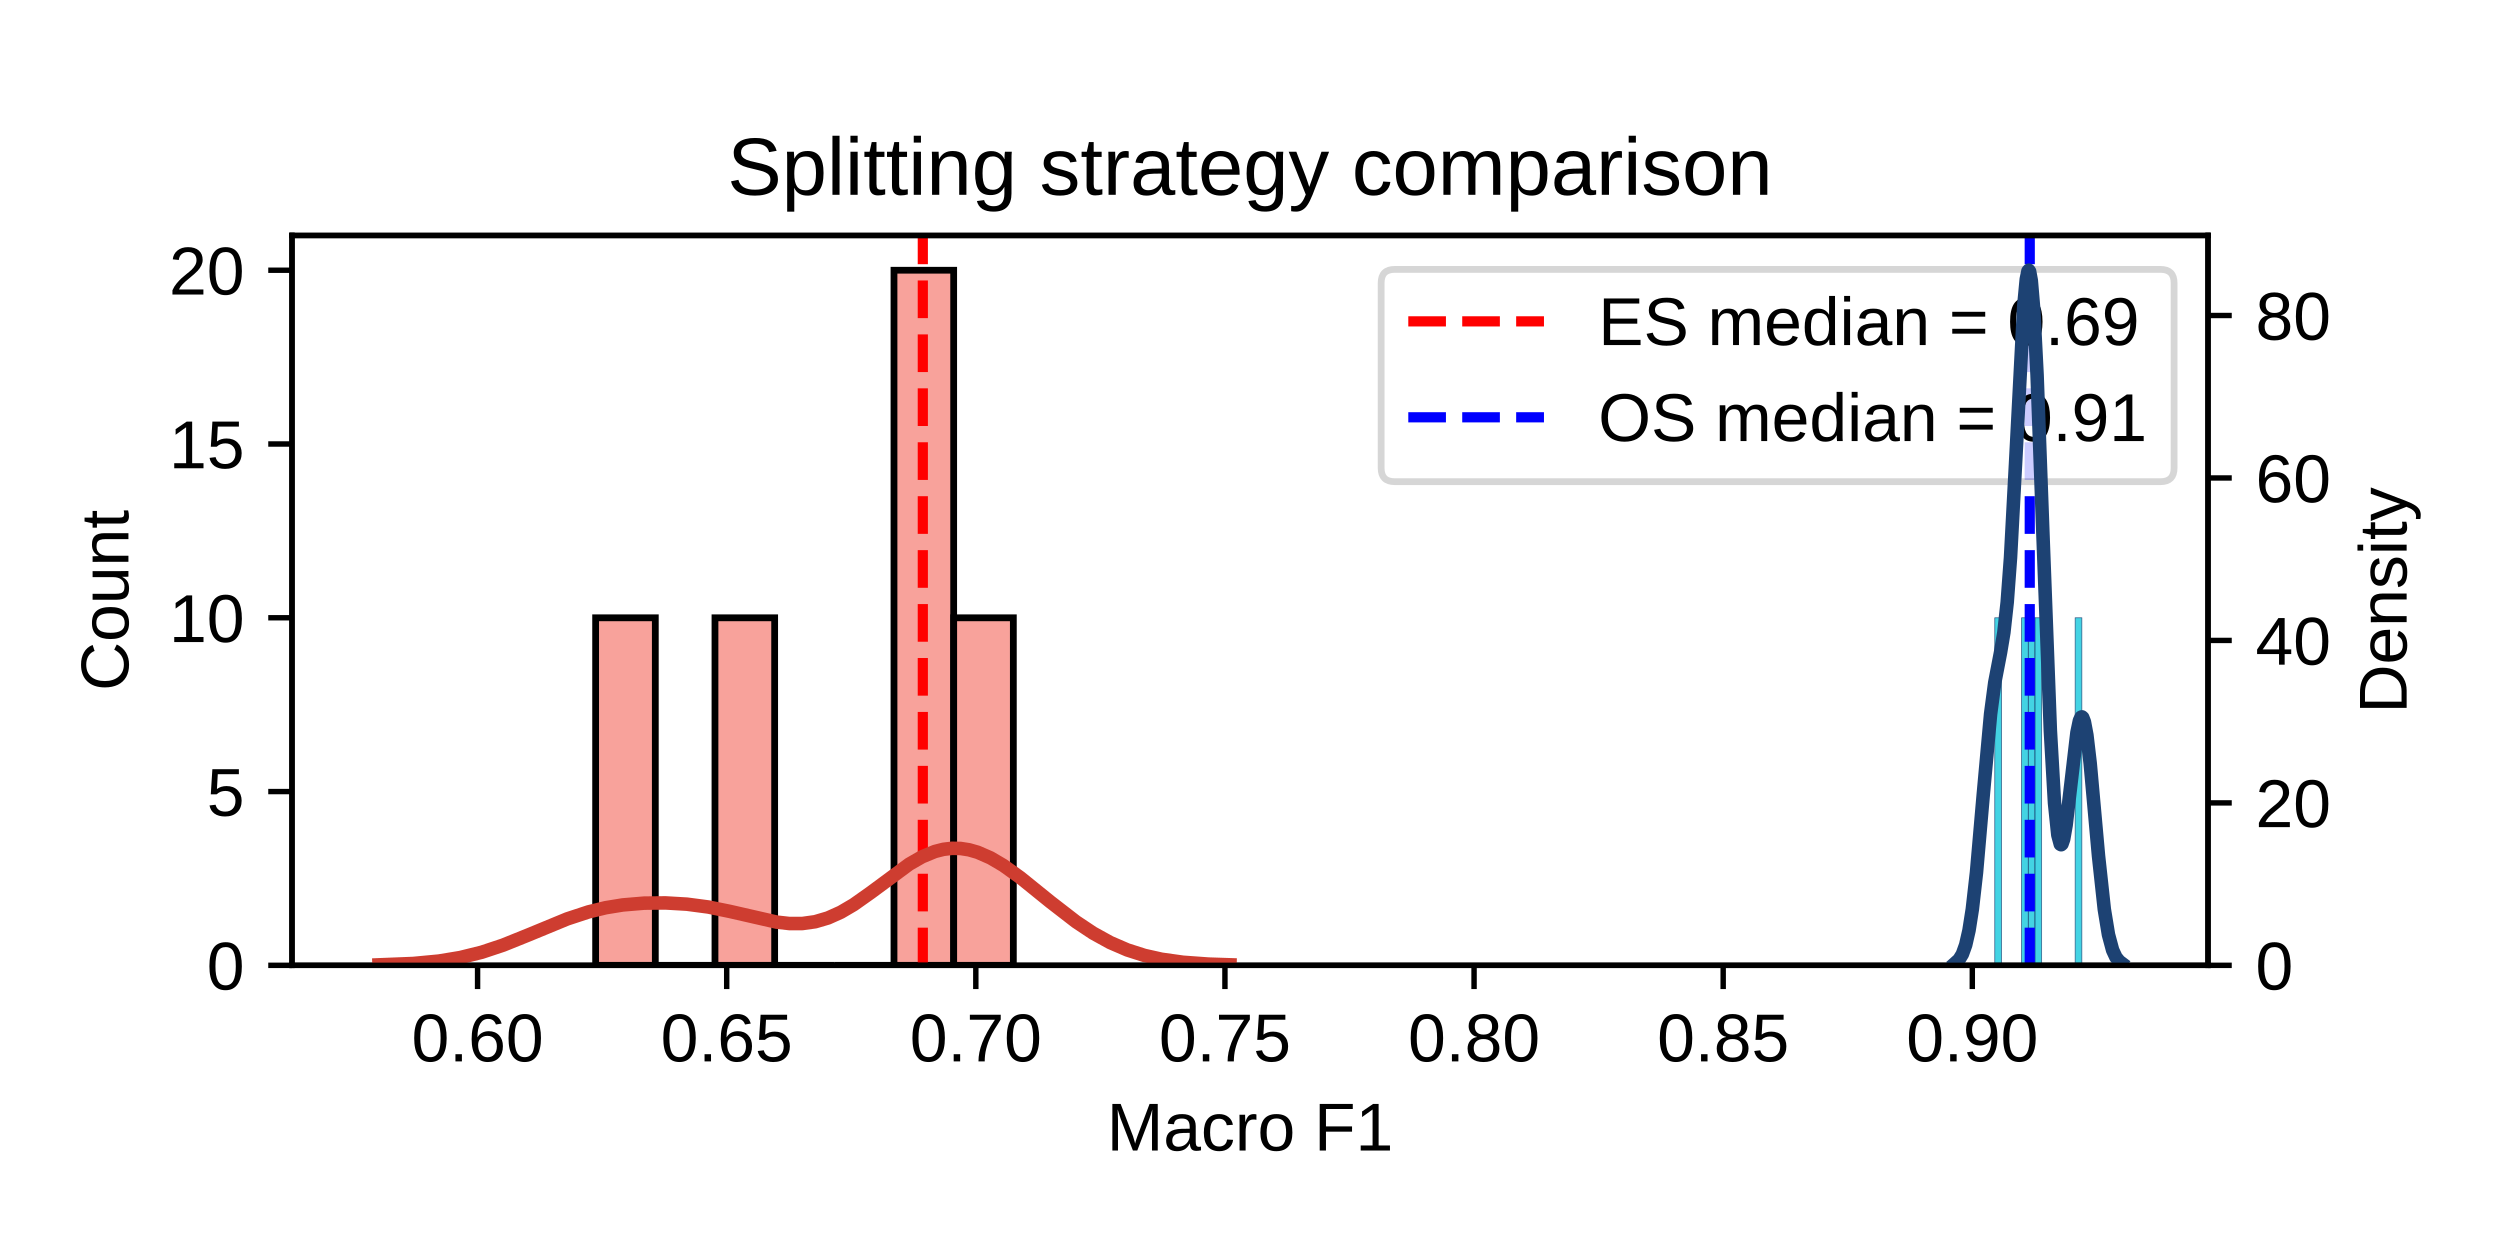
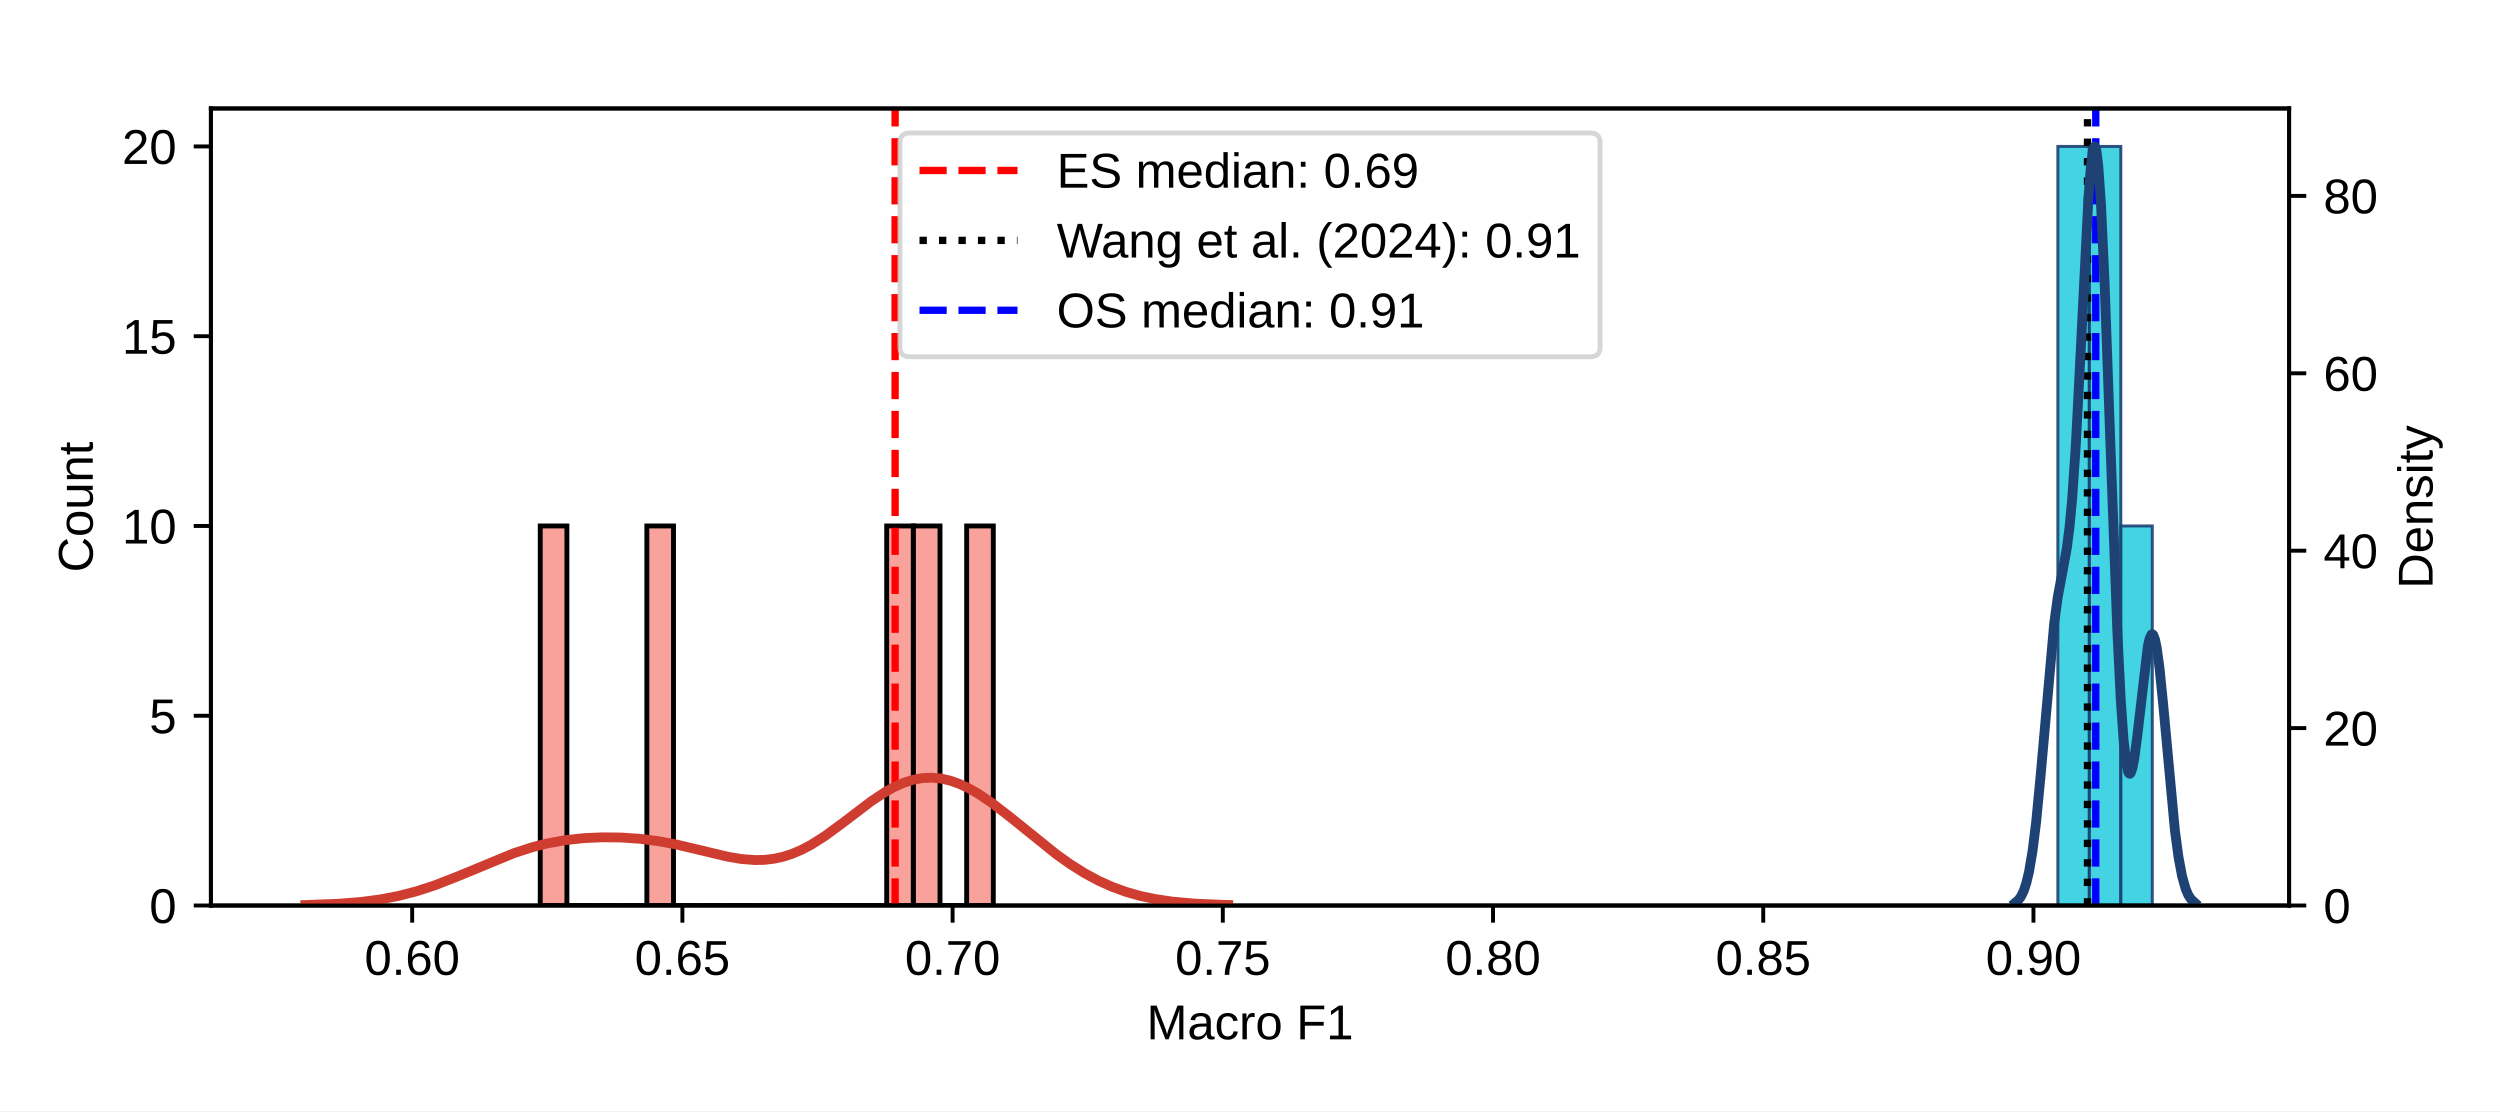
- <svg xmlns="http://www.w3.org/2000/svg" xmlns:xlink="http://www.w3.org/1999/xlink" width="368.504pt" height="184.252pt" viewBox="0 0 368.504 184.252" version="1.1">
+ <svg xmlns="http://www.w3.org/2000/svg" xmlns:xlink="http://www.w3.org/1999/xlink" width="510.236pt" height="226.772pt" viewBox="0 0 510.236 226.772" version="1.1">
  <defs>
    <style type="text/css">*{stroke-linejoin: round; stroke-linecap: butt}</style>
  </defs>
  <g id="figure_1">
    <g id="patch_1">
-       <path d="M 0 184.252  L 368.504 184.252  L 368.504 0  L 0 0  z " style="fill: #ffffff" />
+       <path d="M 0 226.772  L 510.236 226.772  L 510.236 0  L 0 0  z " style="fill: #ffffff" />
    </g>
    <g id="axes_1">
      <g id="patch_2">
-         <path d="M 43.04 142.292  L 325.464 142.292  L 325.464 34.709  L 43.04 34.709  z " style="fill: #ffffff" />
+         <path d="M 43.04 184.812  L 467.196 184.812  L 467.196 22.139  L 43.04 22.139  z " style="fill: #ffffff" />
      </g>
      <g id="patch_3">
-         <path d="M 87.798 142.292  L 96.594 142.292  L 96.594 91.062  L 87.798 91.062  z " clip-path="url(#pd73b9c929e)" style="fill: #f24738; fill-opacity: 0.5; stroke: #000000; stroke-linejoin: miter" />
+         <path d="M 110.26 184.812  L 115.699 184.812  L 115.699 107.348  L 110.26 107.348  z " clip-path="url(#pf37b02a8c5)" style="fill: #f24738; fill-opacity: 0.5; stroke: #000000; stroke-linejoin: miter" />
      </g>
      <g id="patch_4">
-         <path d="M 96.594 142.292  L 105.389 142.292  L 105.389 142.292  L 96.594 142.292  z " clip-path="url(#pd73b9c929e)" style="fill: #f24738; fill-opacity: 0.5; stroke: #000000; stroke-linejoin: miter" />
+         <path d="M 115.699 184.812  L 121.138 184.812  L 121.138 184.812  L 115.699 184.812  z " clip-path="url(#pf37b02a8c5)" style="fill: #f24738; fill-opacity: 0.5; stroke: #000000; stroke-linejoin: miter" />
      </g>
      <g id="patch_5">
-         <path d="M 105.389 142.292  L 114.185 142.292  L 114.185 91.062  L 105.389 91.062  z " clip-path="url(#pd73b9c929e)" style="fill: #f24738; fill-opacity: 0.5; stroke: #000000; stroke-linejoin: miter" />
+         <path d="M 121.138 184.812  L 126.578 184.812  L 126.578 184.812  L 121.138 184.812  z " clip-path="url(#pf37b02a8c5)" style="fill: #f24738; fill-opacity: 0.5; stroke: #000000; stroke-linejoin: miter" />
      </g>
      <g id="patch_6">
-         <path d="M 114.185 142.292  L 122.981 142.292  L 122.981 142.292  L 114.185 142.292  z " clip-path="url(#pd73b9c929e)" style="fill: #f24738; fill-opacity: 0.5; stroke: #000000; stroke-linejoin: miter" />
+         <path d="M 126.578 184.812  L 132.017 184.812  L 132.017 184.812  L 126.578 184.812  z " clip-path="url(#pf37b02a8c5)" style="fill: #f24738; fill-opacity: 0.5; stroke: #000000; stroke-linejoin: miter" />
      </g>
      <g id="patch_7">
-         <path d="M 122.981 142.292  L 131.776 142.292  L 131.776 142.292  L 122.981 142.292  z " clip-path="url(#pd73b9c929e)" style="fill: #f24738; fill-opacity: 0.5; stroke: #000000; stroke-linejoin: miter" />
+         <path d="M 132.017 184.812  L 137.456 184.812  L 137.456 107.348  L 132.017 107.348  z " clip-path="url(#pf37b02a8c5)" style="fill: #f24738; fill-opacity: 0.5; stroke: #000000; stroke-linejoin: miter" />
      </g>
      <g id="patch_8">
-         <path d="M 131.776 142.292  L 140.572 142.292  L 140.572 39.832  L 131.776 39.832  z " clip-path="url(#pd73b9c929e)" style="fill: #f24738; fill-opacity: 0.5; stroke: #000000; stroke-linejoin: miter" />
+         <path d="M 137.456 184.812  L 142.895 184.812  L 142.895 184.812  L 137.456 184.812  z " clip-path="url(#pf37b02a8c5)" style="fill: #f24738; fill-opacity: 0.5; stroke: #000000; stroke-linejoin: miter" />
      </g>
      <g id="patch_9">
-         <path d="M 140.572 142.292  L 149.368 142.292  L 149.368 91.062  L 140.572 91.062  z " clip-path="url(#pd73b9c929e)" style="fill: #f24738; fill-opacity: 0.5; stroke: #000000; stroke-linejoin: miter" />
+         <path d="M 142.895 184.812  L 148.335 184.812  L 148.335 184.812  L 142.895 184.812  z " clip-path="url(#pf37b02a8c5)" style="fill: #f24738; fill-opacity: 0.5; stroke: #000000; stroke-linejoin: miter" />
      </g>
      <g id="patch_10">
-         <path d="M 294.036 142.292  L 295.023 142.292  L 295.023 91.062  L 294.036 91.062  z " clip-path="url(#pd73b9c929e)" style="fill: #04c4d9; fill-opacity: 0.75; stroke: #1d4273; stroke-opacity: 0.9; stroke-width: 0.102; stroke-linejoin: miter" />
+         <path d="M 148.335 184.812  L 153.774 184.812  L 153.774 184.812  L 148.335 184.812  z " clip-path="url(#pf37b02a8c5)" style="fill: #f24738; fill-opacity: 0.5; stroke: #000000; stroke-linejoin: miter" />
      </g>
      <g id="patch_11">
-         <path d="M 295.023 142.292  L 296.01 142.292  L 296.01 142.292  L 295.023 142.292  z " clip-path="url(#pd73b9c929e)" style="fill: #04c4d9; fill-opacity: 0.75; stroke: #1d4273; stroke-opacity: 0.9; stroke-width: 0.102; stroke-linejoin: miter" />
+         <path d="M 153.774 184.812  L 159.213 184.812  L 159.213 184.812  L 153.774 184.812  z " clip-path="url(#pf37b02a8c5)" style="fill: #f24738; fill-opacity: 0.5; stroke: #000000; stroke-linejoin: miter" />
      </g>
      <g id="patch_12">
-         <path d="M 296.01 142.292  L 296.997 142.292  L 296.997 142.292  L 296.01 142.292  z " clip-path="url(#pd73b9c929e)" style="fill: #04c4d9; fill-opacity: 0.75; stroke: #1d4273; stroke-opacity: 0.9; stroke-width: 0.102; stroke-linejoin: miter" />
+         <path d="M 159.213 184.812  L 164.652 184.812  L 164.652 184.812  L 159.213 184.812  z " clip-path="url(#pf37b02a8c5)" style="fill: #f24738; fill-opacity: 0.5; stroke: #000000; stroke-linejoin: miter" />
      </g>
      <g id="patch_13">
-         <path d="M 296.997 142.292  L 297.984 142.292  L 297.984 142.292  L 296.997 142.292  z " clip-path="url(#pd73b9c929e)" style="fill: #04c4d9; fill-opacity: 0.75; stroke: #1d4273; stroke-opacity: 0.9; stroke-width: 0.102; stroke-linejoin: miter" />
+         <path d="M 164.652 184.812  L 170.092 184.812  L 170.092 184.812  L 164.652 184.812  z " clip-path="url(#pf37b02a8c5)" style="fill: #f24738; fill-opacity: 0.5; stroke: #000000; stroke-linejoin: miter" />
      </g>
      <g id="patch_14">
-         <path d="M 297.984 142.292  L 298.971 142.292  L 298.971 91.062  L 297.984 91.062  z " clip-path="url(#pd73b9c929e)" style="fill: #04c4d9; fill-opacity: 0.75; stroke: #1d4273; stroke-opacity: 0.9; stroke-width: 0.102; stroke-linejoin: miter" />
+         <path d="M 170.092 184.812  L 175.531 184.812  L 175.531 184.812  L 170.092 184.812  z " clip-path="url(#pf37b02a8c5)" style="fill: #f24738; fill-opacity: 0.5; stroke: #000000; stroke-linejoin: miter" />
      </g>
      <g id="patch_15">
-         <path d="M 298.971 142.292  L 299.959 142.292  L 299.959 91.062  L 298.971 91.062  z " clip-path="url(#pd73b9c929e)" style="fill: #04c4d9; fill-opacity: 0.75; stroke: #1d4273; stroke-opacity: 0.9; stroke-width: 0.102; stroke-linejoin: miter" />
+         <path d="M 175.531 184.812  L 180.97 184.812  L 180.97 184.812  L 175.531 184.812  z " clip-path="url(#pf37b02a8c5)" style="fill: #f24738; fill-opacity: 0.5; stroke: #000000; stroke-linejoin: miter" />
      </g>
      <g id="patch_16">
-         <path d="M 299.959 142.292  L 300.946 142.292  L 300.946 91.062  L 299.959 91.062  z " clip-path="url(#pd73b9c929e)" style="fill: #04c4d9; fill-opacity: 0.75; stroke: #1d4273; stroke-opacity: 0.9; stroke-width: 0.102; stroke-linejoin: miter" />
+         <path d="M 180.97 184.812  L 186.41 184.812  L 186.41 107.348  L 180.97 107.348  z " clip-path="url(#pf37b02a8c5)" style="fill: #f24738; fill-opacity: 0.5; stroke: #000000; stroke-linejoin: miter" />
      </g>
      <g id="patch_17">
-         <path d="M 300.946 142.292  L 301.933 142.292  L 301.933 142.292  L 300.946 142.292  z " clip-path="url(#pd73b9c929e)" style="fill: #04c4d9; fill-opacity: 0.75; stroke: #1d4273; stroke-opacity: 0.9; stroke-width: 0.102; stroke-linejoin: miter" />
+         <path d="M 186.41 184.812  L 191.849 184.812  L 191.849 107.348  L 186.41 107.348  z " clip-path="url(#pf37b02a8c5)" style="fill: #f24738; fill-opacity: 0.5; stroke: #000000; stroke-linejoin: miter" />
      </g>
      <g id="patch_18">
-         <path d="M 301.933 142.292  L 302.92 142.292  L 302.92 142.292  L 301.933 142.292  z " clip-path="url(#pd73b9c929e)" style="fill: #04c4d9; fill-opacity: 0.75; stroke: #1d4273; stroke-opacity: 0.9; stroke-width: 0.102; stroke-linejoin: miter" />
+         <path d="M 191.849 184.812  L 197.288 184.812  L 197.288 184.812  L 191.849 184.812  z " clip-path="url(#pf37b02a8c5)" style="fill: #f24738; fill-opacity: 0.5; stroke: #000000; stroke-linejoin: miter" />
      </g>
      <g id="patch_19">
-         <path d="M 302.92 142.292  L 303.907 142.292  L 303.907 142.292  L 302.92 142.292  z " clip-path="url(#pd73b9c929e)" style="fill: #04c4d9; fill-opacity: 0.75; stroke: #1d4273; stroke-opacity: 0.9; stroke-width: 0.102; stroke-linejoin: miter" />
+         <path d="M 197.288 184.812  L 202.727 184.812  L 202.727 107.348  L 197.288 107.348  z " clip-path="url(#pf37b02a8c5)" style="fill: #f24738; fill-opacity: 0.5; stroke: #000000; stroke-linejoin: miter" />
      </g>
      <g id="patch_20">
-         <path d="M 303.907 142.292  L 304.894 142.292  L 304.894 142.292  L 303.907 142.292  z " clip-path="url(#pd73b9c929e)" style="fill: #04c4d9; fill-opacity: 0.75; stroke: #1d4273; stroke-opacity: 0.9; stroke-width: 0.102; stroke-linejoin: miter" />
+         <path d="M 419.997 184.812  L 426.42 184.812  L 426.42 29.885  L 419.997 29.885  z " clip-path="url(#pf37b02a8c5)" style="fill: #04c4d9; fill-opacity: 0.75; stroke: #1d4273; stroke-opacity: 0.9; stroke-width: 0.613; stroke-linejoin: miter" />
      </g>
      <g id="patch_21">
-         <path d="M 304.894 142.292  L 305.881 142.292  L 305.881 142.292  L 304.894 142.292  z " clip-path="url(#pd73b9c929e)" style="fill: #04c4d9; fill-opacity: 0.75; stroke: #1d4273; stroke-opacity: 0.9; stroke-width: 0.102; stroke-linejoin: miter" />
+         <path d="M 426.42 184.812  L 432.844 184.812  L 432.844 29.885  L 426.42 29.885  z " clip-path="url(#pf37b02a8c5)" style="fill: #04c4d9; fill-opacity: 0.75; stroke: #1d4273; stroke-opacity: 0.9; stroke-width: 0.613; stroke-linejoin: miter" />
      </g>
      <g id="patch_22">
-         <path d="M 305.881 142.292  L 306.868 142.292  L 306.868 91.062  L 305.881 91.062  z " clip-path="url(#pd73b9c929e)" style="fill: #04c4d9; fill-opacity: 0.75; stroke: #1d4273; stroke-opacity: 0.9; stroke-width: 0.102; stroke-linejoin: miter" />
+         <path d="M 432.844 184.812  L 439.268 184.812  L 439.268 107.348  L 432.844 107.348  z " clip-path="url(#pf37b02a8c5)" style="fill: #04c4d9; fill-opacity: 0.75; stroke: #1d4273; stroke-opacity: 0.9; stroke-width: 0.613; stroke-linejoin: miter" />
      </g>
      <g id="matplotlib.axis_1">
        <g id="xtick_1">
          <g id="line2d_1">
            <defs>
-               <path id="mec30ba2245" d="M 0 0  L 0 3.5  " style="stroke: #000000; stroke-width: 0.8" />
+               <path id="m351cd11db8" d="M 0 0  L 0 3.5  " style="stroke: #000000; stroke-width: 0.8" />
            </defs>
            <g>
-               <use xlink:href="#mec30ba2245" x="70.395" y="142.292" style="stroke: #000000; stroke-width: 0.8" />
+               <use xlink:href="#m351cd11db8" x="84.123" y="184.812" style="stroke: #000000; stroke-width: 0.8" />
            </g>
          </g>
          <g id="text_1">
-             <text style="font-size: 10px; font-family: 'Arial'; text-anchor: middle" x="70.395" y="156.45" transform="rotate(-0 70.39491 156.4498)">0.60</text>
+             <text style="font-size: 10px; font-family: 'Arial'; text-anchor: middle" x="84.123" y="198.969" transform="rotate(-0 84.12276 198.9695)">0.60</text>
          </g>
        </g>
        <g id="xtick_2">
          <g id="line2d_2">
            <g>
-               <use xlink:href="#mec30ba2245" x="107.116" y="142.292" style="stroke: #000000; stroke-width: 0.8" />
+               <use xlink:href="#m351cd11db8" x="139.272" y="184.812" style="stroke: #000000; stroke-width: 0.8" />
            </g>
          </g>
          <g id="text_2">
-             <text style="font-size: 10px; font-family: 'Arial'; text-anchor: middle" x="107.116" y="156.45" transform="rotate(-0 107.1159 156.4498)">0.65</text>
+             <text style="font-size: 10px; font-family: 'Arial'; text-anchor: middle" x="139.272" y="198.969" transform="rotate(-0 139.272 198.9695)">0.65</text>
          </g>
        </g>
        <g id="xtick_3">
          <g id="line2d_3">
            <g>
-               <use xlink:href="#mec30ba2245" x="143.837" y="142.292" style="stroke: #000000; stroke-width: 0.8" />
+               <use xlink:href="#m351cd11db8" x="194.421" y="184.812" style="stroke: #000000; stroke-width: 0.8" />
            </g>
          </g>
          <g id="text_3">
-             <text style="font-size: 10px; font-family: 'Arial'; text-anchor: middle" x="143.837" y="156.45" transform="rotate(-0 143.837 156.4498)">0.70</text>
+             <text style="font-size: 10px; font-family: 'Arial'; text-anchor: middle" x="194.421" y="198.969" transform="rotate(-0 194.4211 198.9695)">0.70</text>
          </g>
        </g>
        <g id="xtick_4">
          <g id="line2d_4">
            <g>
-               <use xlink:href="#mec30ba2245" x="180.558" y="142.292" style="stroke: #000000; stroke-width: 0.8" />
+               <use xlink:href="#m351cd11db8" x="249.57" y="184.812" style="stroke: #000000; stroke-width: 0.8" />
            </g>
          </g>
          <g id="text_4">
-             <text style="font-size: 10px; font-family: 'Arial'; text-anchor: middle" x="180.558" y="156.45" transform="rotate(-0 180.558 156.4498)">0.75</text>
+             <text style="font-size: 10px; font-family: 'Arial'; text-anchor: middle" x="249.57" y="198.969" transform="rotate(-0 249.5703 198.9695)">0.75</text>
          </g>
        </g>
        <g id="xtick_5">
          <g id="line2d_5">
            <g>
-               <use xlink:href="#mec30ba2245" x="217.279" y="142.292" style="stroke: #000000; stroke-width: 0.8" />
+               <use xlink:href="#m351cd11db8" x="304.72" y="184.812" style="stroke: #000000; stroke-width: 0.8" />
            </g>
          </g>
          <g id="text_5">
-             <text style="font-size: 10px; font-family: 'Arial'; text-anchor: middle" x="217.279" y="156.45" transform="rotate(-0 217.279 156.4498)">0.80</text>
+             <text style="font-size: 10px; font-family: 'Arial'; text-anchor: middle" x="304.72" y="198.969" transform="rotate(-0 304.7195 198.9695)">0.80</text>
          </g>
        </g>
        <g id="xtick_6">
          <g id="line2d_6">
            <g>
-               <use xlink:href="#mec30ba2245" x="254" y="142.292" style="stroke: #000000; stroke-width: 0.8" />
+               <use xlink:href="#m351cd11db8" x="359.869" y="184.812" style="stroke: #000000; stroke-width: 0.8" />
            </g>
          </g>
          <g id="text_6">
-             <text style="font-size: 10px; font-family: 'Arial'; text-anchor: middle" x="254" y="156.45" transform="rotate(-0 254 156.4498)">0.85</text>
+             <text style="font-size: 10px; font-family: 'Arial'; text-anchor: middle" x="359.869" y="198.969" transform="rotate(-0 359.8687 198.9695)">0.85</text>
          </g>
        </g>
        <g id="xtick_7">
          <g id="line2d_7">
            <g>
-               <use xlink:href="#mec30ba2245" x="290.721" y="142.292" style="stroke: #000000; stroke-width: 0.8" />
+               <use xlink:href="#m351cd11db8" x="415.018" y="184.812" style="stroke: #000000; stroke-width: 0.8" />
            </g>
          </g>
          <g id="text_7">
-             <text style="font-size: 10px; font-family: 'Arial'; text-anchor: middle" x="290.721" y="156.45" transform="rotate(-0 290.7211 156.4498)">0.90</text>
+             <text style="font-size: 10px; font-family: 'Arial'; text-anchor: middle" x="415.018" y="198.969" transform="rotate(-0 415.0179 198.9695)">0.90</text>
          </g>
        </g>
        <g id="text_8">
-           <text style="font-size: 10px; font-family: 'Arial'; text-anchor: middle" x="184.252" y="169.595" transform="rotate(-0 184.252 169.5951)">Macro F1</text>
+           <text style="font-size: 10px; font-family: 'Arial'; text-anchor: middle" x="255.118" y="212.115" transform="rotate(-0 255.1181 212.1148)">Macro F1</text>
        </g>
      </g>
      <g id="matplotlib.axis_2">
        <g id="ytick_1">
          <g id="line2d_8">
            <defs>
-               <path id="m203ace92a7" d="M 0 0  L -3.5 0  " style="stroke: #000000; stroke-width: 0.8" />
+               <path id="m6026bd2b7d" d="M 0 0  L -3.5 0  " style="stroke: #000000; stroke-width: 0.8" />
            </defs>
            <g>
-               <use xlink:href="#m203ace92a7" x="43.04" y="142.292" style="stroke: #000000; stroke-width: 0.8" />
+               <use xlink:href="#m6026bd2b7d" x="43.04" y="184.812" style="stroke: #000000; stroke-width: 0.8" />
            </g>
          </g>
          <g id="text_9">
-             <text style="font-size: 10px; font-family: 'Arial'; text-anchor: end" x="36.04" y="145.871" transform="rotate(-0 36.04 145.8709)">0</text>
+             <text style="font-size: 10px; font-family: 'Arial'; text-anchor: end" x="36.04" y="188.391" transform="rotate(-0 36.04 188.3906)">0</text>
          </g>
        </g>
        <g id="ytick_2">
          <g id="line2d_9">
            <g>
-               <use xlink:href="#m203ace92a7" x="43.04" y="116.677" style="stroke: #000000; stroke-width: 0.8" />
+               <use xlink:href="#m6026bd2b7d" x="43.04" y="146.08" style="stroke: #000000; stroke-width: 0.8" />
            </g>
          </g>
          <g id="text_10">
-             <text style="font-size: 10px; font-family: 'Arial'; text-anchor: end" x="36.04" y="120.256" transform="rotate(-0 36.04 120.2558)">5</text>
+             <text style="font-size: 10px; font-family: 'Arial'; text-anchor: end" x="36.04" y="149.659" transform="rotate(-0 36.04 149.6589)">5</text>
          </g>
        </g>
        <g id="ytick_3">
          <g id="line2d_10">
            <g>
-               <use xlink:href="#m203ace92a7" x="43.04" y="91.062" style="stroke: #000000; stroke-width: 0.8" />
+               <use xlink:href="#m6026bd2b7d" x="43.04" y="107.348" style="stroke: #000000; stroke-width: 0.8" />
            </g>
          </g>
          <g id="text_11">
-             <text style="font-size: 10px; font-family: 'Arial'; text-anchor: end" x="36.04" y="94.641" transform="rotate(-0 36.04 94.64082)">10</text>
+             <text style="font-size: 10px; font-family: 'Arial'; text-anchor: end" x="36.04" y="110.927" transform="rotate(-0 36.04 110.9272)">10</text>
          </g>
        </g>
        <g id="ytick_4">
          <g id="line2d_11">
            <g>
-               <use xlink:href="#m203ace92a7" x="43.04" y="65.447" style="stroke: #000000; stroke-width: 0.8" />
+               <use xlink:href="#m6026bd2b7d" x="43.04" y="68.617" style="stroke: #000000; stroke-width: 0.8" />
            </g>
          </g>
          <g id="text_12">
-             <text style="font-size: 10px; font-family: 'Arial'; text-anchor: end" x="36.04" y="69.026" transform="rotate(-0 36.04 69.02579)">15</text>
+             <text style="font-size: 10px; font-family: 'Arial'; text-anchor: end" x="36.04" y="72.196" transform="rotate(-0 36.04 72.19551)">15</text>
          </g>
        </g>
        <g id="ytick_5">
          <g id="line2d_12">
            <g>
-               <use xlink:href="#m203ace92a7" x="43.04" y="39.832" style="stroke: #000000; stroke-width: 0.8" />
+               <use xlink:href="#m6026bd2b7d" x="43.04" y="29.885" style="stroke: #000000; stroke-width: 0.8" />
            </g>
          </g>
          <g id="text_13">
-             <text style="font-size: 10px; font-family: 'Arial'; text-anchor: end" x="36.04" y="43.411" transform="rotate(-0 36.04 43.41076)">20</text>
+             <text style="font-size: 10px; font-family: 'Arial'; text-anchor: end" x="36.04" y="33.464" transform="rotate(-0 36.04 33.46383)">20</text>
          </g>
        </g>
        <g id="text_14">
-           <text style="font-size: 10px; font-family: 'Arial'; text-anchor: middle" x="18.931" y="88.5" transform="rotate(-90 18.93062 88.50041)">Count</text>
+           <text style="font-size: 10px; font-family: 'Arial'; text-anchor: middle" x="18.931" y="103.475" transform="rotate(-90 18.93062 103.4751)">Count</text>
        </g>
      </g>
      <g id="line2d_13">
-         <path d="M 136.024 142.292  L 136.024 34.709  " clip-path="url(#pd73b9c929e)" style="fill: none; stroke-dasharray: 5.55,2.4; stroke-dashoffset: 0; stroke: #ff0000; stroke-width: 1.5" />
+         <path d="M 182.687 184.812  L 182.687 22.139  " clip-path="url(#pf37b02a8c5)" style="fill: none; stroke-dasharray: 5.55,2.4; stroke-dashoffset: 0; stroke: #ff0000; stroke-width: 1.5" />
      </g>
      <g id="line2d_14">
-         <path d="M 299.188 142.292  L 299.188 34.709  " clip-path="url(#pd73b9c929e)" style="fill: none; stroke-dasharray: 5.55,2.4; stroke-dashoffset: 0; stroke: #0000ff; stroke-width: 1.5" />
+         <path d="M 426.048 184.812  L 426.048 22.139  " clip-path="url(#pf37b02a8c5)" style="fill: none; stroke-dasharray: 1.5,2.475; stroke-dashoffset: 0; stroke: #000000; stroke-width: 1.5" />
+       </g>
+       <g id="line2d_15">
+         <path d="M 427.733 184.812  L 427.733 22.139  " clip-path="url(#pf37b02a8c5)" style="fill: none; stroke-dasharray: 5.55,2.4; stroke-dashoffset: 0; stroke: #0000ff; stroke-width: 1.5" />
      </g>
      <g id="patch_23">
-         <path d="M 43.04 142.292  L 43.04 34.709  " style="fill: none; stroke: #000000; stroke-width: 0.8; stroke-linejoin: miter; stroke-linecap: square" />
+         <path d="M 43.04 184.812  L 43.04 22.139  " style="fill: none; stroke: #000000; stroke-width: 0.8; stroke-linejoin: miter; stroke-linecap: square" />
      </g>
      <g id="patch_24">
-         <path d="M 325.464 142.292  L 325.464 34.709  " style="fill: none; stroke: #000000; stroke-width: 0.8; stroke-linejoin: miter; stroke-linecap: square" />
+         <path d="M 467.196 184.812  L 467.196 22.139  " style="fill: none; stroke: #000000; stroke-width: 0.8; stroke-linejoin: miter; stroke-linecap: square" />
      </g>
      <g id="patch_25">
-         <path d="M 43.04 142.292  L 325.464 142.292  " style="fill: none; stroke: #000000; stroke-width: 0.8; stroke-linejoin: miter; stroke-linecap: square" />
+         <path d="M 43.04 184.812  L 467.196 184.812  " style="fill: none; stroke: #000000; stroke-width: 0.8; stroke-linejoin: miter; stroke-linecap: square" />
      </g>
      <g id="patch_26">
-         <path d="M 43.04 34.709  L 325.464 34.709  " style="fill: none; stroke: #000000; stroke-width: 0.8; stroke-linejoin: miter; stroke-linecap: square" />
-       </g>
-       <g id="text_15">
-         <text style="font-size: 12px; font-family: 'Arial'; text-anchor: middle" x="184.252" y="28.709" transform="rotate(-0 184.252 28.70885)">Splitting strategy comparison</text>
+         <path d="M 43.04 22.139  L 467.196 22.139  " style="fill: none; stroke: #000000; stroke-width: 0.8; stroke-linejoin: miter; stroke-linecap: square" />
      </g>
      <g id="legend_1">
        <g id="patch_27">
-           <path d="M 205.584 70.999  L 318.464 70.999  Q 320.464 70.999 320.464 68.999  L 320.464 41.709  Q 320.464 39.709 318.464 39.709  L 205.584 39.709  Q 203.584 39.709 203.584 41.709  L 203.584 68.999  Q 203.584 70.999 205.584 70.999  z " style="fill: #ffffff; opacity: 0.8; stroke: #cccccc; stroke-linejoin: miter" />
-         </g>
-         <g id="line2d_15">
-           <path d="M 207.584 47.367  L 217.584 47.367  L 227.584 47.367  " style="fill: none; stroke-dasharray: 5.55,2.4; stroke-dashoffset: 0; stroke: #ff0000; stroke-width: 1.5" />
+           <path d="M 185.667 72.814  L 324.569 72.814  Q 326.569 72.814 326.569 70.814  L 326.569 29.139  Q 326.569 27.139 324.569 27.139  L 185.667 27.139  Q 183.667 27.139 183.667 29.139  L 183.667 70.814  Q 183.667 72.814 185.667 72.814  z " style="fill: #ffffff; opacity: 0.8; stroke: #cccccc; stroke-linejoin: miter" />
+         </g>
+         <g id="line2d_16">
+           <path d="M 187.667 34.796  L 197.667 34.796  L 207.667 34.796  " style="fill: none; stroke-dasharray: 5.55,2.4; stroke-dashoffset: 0; stroke: #ff0000; stroke-width: 1.5" />
+         </g>
+         <g id="text_15">
+           <text style="font-size: 10px; font-family: 'Arial'; text-anchor: start" x="215.667" y="38.296" transform="rotate(-0 215.6673 38.29639)">ES median: 0.69</text>
+         </g>
+         <g id="line2d_17">
+           <path d="M 187.667 49.064  L 197.667 49.064  L 207.667 49.064  " style="fill: none; stroke-dasharray: 1.5,2.475; stroke-dashoffset: 0; stroke: #000000; stroke-width: 1.5" />
        </g>
        <g id="text_16">
-           <text style="font-size: 10px; font-family: 'Arial'; text-anchor: start" x="235.584" y="50.867" transform="rotate(-0 235.5842 50.86666)">ES median = 0.69</text>
-         </g>
-         <g id="line2d_16">
-           <path d="M 207.584 61.512  L 217.584 61.512  L 227.584 61.512  " style="fill: none; stroke-dasharray: 5.55,2.4; stroke-dashoffset: 0; stroke: #0000ff; stroke-width: 1.5" />
+           <text style="font-size: 10px; font-family: 'Arial'; text-anchor: start" x="215.667" y="52.564" transform="rotate(-0 215.6673 52.56358)">Wang et al. (2024): 0.91</text>
+         </g>
+         <g id="line2d_18">
+           <path d="M 187.667 63.326  L 197.667 63.326  L 207.667 63.326  " style="fill: none; stroke-dasharray: 5.55,2.4; stroke-dashoffset: 0; stroke: #0000ff; stroke-width: 1.5" />
        </g>
        <g id="text_17">
-           <text style="font-size: 10px; font-family: 'Arial'; text-anchor: start" x="235.584" y="65.012" transform="rotate(-0 235.5842 65.01197)">OS median = 0.91</text>
+           <text style="font-size: 10px; font-family: 'Arial'; text-anchor: start" x="215.667" y="66.826" transform="rotate(-0 215.6673 66.82608)">OS median: 0.91</text>
        </g>
      </g>
    </g>
    <g id="axes_2">
      <g id="matplotlib.axis_3">
        <g id="ytick_6">
-           <g id="line2d_17">
+           <g id="line2d_19">
            <defs>
-               <path id="m9562be71cc" d="M 0 0  L 3.5 0  " style="stroke: #000000; stroke-width: 0.8" />
+               <path id="madaa5e5388" d="M 0 0  L 3.5 0  " style="stroke: #000000; stroke-width: 0.8" />
            </defs>
            <g>
-               <use xlink:href="#m9562be71cc" x="325.464" y="142.292" style="stroke: #000000; stroke-width: 0.8" />
+               <use xlink:href="#madaa5e5388" x="467.196" y="184.812" style="stroke: #000000; stroke-width: 0.8" />
            </g>
          </g>
          <g id="text_18">
-             <text style="font-size: 10px; font-family: 'Arial'; text-anchor: start" x="332.464" y="145.871" transform="rotate(-0 332.4639 145.8709)">0</text>
+             <text style="font-size: 10px; font-family: 'Arial'; text-anchor: start" x="474.196" y="188.391" transform="rotate(-0 474.1962 188.3906)">0</text>
          </g>
        </g>
        <g id="ytick_7">
-           <g id="line2d_18">
-             <g>
-               <use xlink:href="#m9562be71cc" x="325.464" y="118.346" style="stroke: #000000; stroke-width: 0.8" />
+           <g id="line2d_20">
+             <g>
+               <use xlink:href="#madaa5e5388" x="467.196" y="148.603" style="stroke: #000000; stroke-width: 0.8" />
            </g>
          </g>
          <g id="text_19">
-             <text style="font-size: 10px; font-family: 'Arial'; text-anchor: start" x="332.464" y="121.924" transform="rotate(-0 332.4639 121.9245)">20</text>
+             <text style="font-size: 10px; font-family: 'Arial'; text-anchor: start" x="474.196" y="152.182" transform="rotate(-0 474.1962 152.182)">20</text>
          </g>
        </g>
        <g id="ytick_8">
-           <g id="line2d_19">
-             <g>
-               <use xlink:href="#m9562be71cc" x="325.464" y="94.399" style="stroke: #000000; stroke-width: 0.8" />
+           <g id="line2d_21">
+             <g>
+               <use xlink:href="#madaa5e5388" x="467.196" y="112.394" style="stroke: #000000; stroke-width: 0.8" />
            </g>
          </g>
          <g id="text_20">
-             <text style="font-size: 10px; font-family: 'Arial'; text-anchor: start" x="332.464" y="97.978" transform="rotate(-0 332.4639 97.97807)">40</text>
+             <text style="font-size: 10px; font-family: 'Arial'; text-anchor: start" x="474.196" y="115.973" transform="rotate(-0 474.1962 115.9733)">40</text>
          </g>
        </g>
        <g id="ytick_9">
-           <g id="line2d_20">
-             <g>
-               <use xlink:href="#m9562be71cc" x="325.464" y="70.453" style="stroke: #000000; stroke-width: 0.8" />
+           <g id="line2d_22">
+             <g>
+               <use xlink:href="#madaa5e5388" x="467.196" y="76.186" style="stroke: #000000; stroke-width: 0.8" />
            </g>
          </g>
          <g id="text_21">
-             <text style="font-size: 10px; font-family: 'Arial'; text-anchor: start" x="332.464" y="74.032" transform="rotate(-0 332.4639 74.03166)">60</text>
+             <text style="font-size: 10px; font-family: 'Arial'; text-anchor: start" x="474.196" y="79.765" transform="rotate(-0 474.1962 79.76474)">60</text>
          </g>
        </g>
        <g id="ytick_10">
-           <g id="line2d_21">
-             <g>
-               <use xlink:href="#m9562be71cc" x="325.464" y="46.506" style="stroke: #000000; stroke-width: 0.8" />
+           <g id="line2d_23">
+             <g>
+               <use xlink:href="#madaa5e5388" x="467.196" y="39.977" style="stroke: #000000; stroke-width: 0.8" />
            </g>
          </g>
          <g id="text_22">
-             <text style="font-size: 10px; font-family: 'Arial'; text-anchor: start" x="332.464" y="50.085" transform="rotate(-0 332.4639 50.08526)">80</text>
+             <text style="font-size: 10px; font-family: 'Arial'; text-anchor: start" x="474.196" y="43.556" transform="rotate(-0 474.1962 43.55613)">80</text>
          </g>
        </g>
        <g id="text_23">
-           <text style="font-size: 10px; font-family: 'Arial'; text-anchor: middle" x="354.744" y="88.5" transform="rotate(-90 354.7436 88.50041)">Density</text>
-         </g>
-       </g>
-       <g id="line2d_22">
-         <path d="M 55.877 142.219  L 60.919 142.02  L 64.7 141.663  L 67.851 141.143  L 71.002 140.364  L 74.153 139.316  L 77.935 137.79  L 83.607 135.449  L 86.758 134.411  L 89.278 133.8  L 91.799 133.389  L 94.95 133.124  L 98.101 133.092  L 101.252 133.277  L 104.403 133.694  L 107.554 134.336  L 114.487 135.921  L 116.377 136.132  L 118.268 136.129  L 120.158 135.864  L 122.049 135.308  L 123.94 134.46  L 125.83 133.351  L 128.351 131.569  L 134.023 127.377  L 135.914 126.292  L 137.804 125.512  L 139.065 125.191  L 140.325 125.042  L 141.585 125.066  L 142.846 125.263  L 144.106 125.625  L 145.997 126.45  L 147.888 127.561  L 150.408 129.369  L 154.82 132.937  L 158.601 135.862  L 161.122 137.54  L 163.643 138.931  L 166.163 140.021  L 168.684 140.829  L 171.205 141.394  L 174.356 141.837  L 178.137 142.111  L 181.288 142.215  L 181.288 142.215  " clip-path="url(#pd73b9c929e)" style="fill: none; stroke: #ce3d30; stroke-width: 2; stroke-linecap: square" />
-       </g>
-       <g id="line2d_23">
-         <path d="M 288.278 141.886  L 288.767 141.447  L 289.256 140.645  L 289.746 139.282  L 290.235 137.137  L 290.725 134.013  L 291.337 128.614  L 292.315 117.376  L 293.417 105.241  L 294.028 100.625  L 294.885 96.161  L 295.374 93.221  L 295.864 88.779  L 296.353 82.184  L 297.087 68.459  L 298.311 45.033  L 298.678 41.153  L 298.923 39.963  L 299.045 39.828  L 299.167 40.011  L 299.412 41.338  L 299.779 45.671  L 300.269 55.287  L 301.125 78.585  L 302.226 107.69  L 302.838 118.355  L 303.327 123.082  L 303.694 124.444  L 303.817 124.514  L 303.939 124.406  L 304.184 123.701  L 304.551 121.61  L 305.163 116.358  L 306.142 107.993  L 306.509 106.233  L 306.753 105.715  L 306.876 105.669  L 306.998 105.768  L 307.243 106.396  L 307.61 108.355  L 308.099 112.533  L 309.323 126.159  L 310.179 134.038  L 310.791 137.765  L 311.403 140.049  L 311.892 141.103  L 312.382 141.702  L 312.626 141.886  L 312.626 141.886  " clip-path="url(#pd73b9c929e)" style="fill: none; stroke: #1d4273; stroke-width: 2; stroke-linecap: square" />
+           <text style="font-size: 10px; font-family: 'Arial'; text-anchor: middle" x="496.476" y="103.475" transform="rotate(-90 496.4759 103.4751)">Density</text>
+         </g>
+       </g>
+       <g id="line2d_24">
+         <path d="M 62.32 184.701  L 68.945 184.458  L 73.677 184.082  L 77.463 183.589  L 81.249 182.872  L 85.035 181.896  L 88.821 180.659  L 93.553 178.807  L 104.911 174.117  L 108.697 172.895  L 111.536 172.173  L 115.322 171.478  L 119.108 171.064  L 122.894 170.891  L 126.68 170.93  L 130.466 171.181  L 134.252 171.656  L 138.037 172.357  L 142.77 173.477  L 148.449 174.833  L 151.288 175.316  L 154.127 175.536  L 156.02 175.493  L 157.913 175.273  L 159.806 174.862  L 161.699 174.251  L 163.592 173.444  L 165.485 172.451  L 168.324 170.659  L 172.11 167.874  L 177.789 163.55  L 180.629 161.667  L 182.521 160.618  L 184.414 159.775  L 186.307 159.165  L 188.2 158.808  L 190.093 158.713  L 191.986 158.882  L 193.879 159.307  L 195.772 159.972  L 197.665 160.857  L 199.558 161.935  L 202.397 163.847  L 206.183 166.774  L 215.648 174.394  L 218.487 176.408  L 221.327 178.195  L 224.166 179.73  L 227.006 181.008  L 229.845 182.039  L 232.684 182.844  L 235.524 183.453  L 239.31 184.019  L 244.042 184.435  L 249.721 184.673  L 250.667 184.696  L 250.667 184.696  " clip-path="url(#pf37b02a8c5)" style="fill: none; stroke: #ce3d30; stroke-width: 2; stroke-linecap: square" />
+       </g>
+       <g id="line2d_25">
+         <path d="M 411.348 184.198  L 411.899 183.741  L 412.451 183.013  L 413.002 181.898  L 413.553 180.26  L 414.105 177.956  L 414.84 173.624  L 415.575 167.69  L 416.493 158.154  L 419.25 127.177  L 419.985 121.808  L 420.904 116.89  L 421.823 111.883  L 422.374 107.618  L 422.925 101.728  L 423.66 90.897  L 424.579 73.171  L 426.233 40.432  L 426.784 33.442  L 427.152 30.757  L 427.335 30.083  L 427.519 29.88  L 427.703 30.156  L 427.887 30.917  L 428.254 33.886  L 428.805 41.78  L 429.54 57.724  L 430.643 88.482  L 432.113 128.383  L 432.848 143.098  L 433.399 150.89  L 433.951 155.765  L 434.318 157.437  L 434.502 157.825  L 434.686 157.93  L 434.869 157.767  L 435.237 156.701  L 435.604 154.774  L 436.156 150.642  L 438.361 131.879  L 438.728 130.288  L 439.096 129.505  L 439.28 129.436  L 439.463 129.585  L 439.831 130.535  L 440.198 132.317  L 440.75 136.369  L 441.485 143.686  L 443.874 169.387  L 444.609 174.876  L 445.344 178.815  L 446.079 181.42  L 446.63 182.692  L 447.181 183.535  L 447.916 184.198  L 447.916 184.198  " clip-path="url(#pf37b02a8c5)" style="fill: none; stroke: #1d4273; stroke-width: 2; stroke-linecap: square" />
      </g>
      <g id="patch_28">
-         <path d="M 43.04 142.292  L 43.04 34.709  " style="fill: none; stroke: #000000; stroke-width: 0.8; stroke-linejoin: miter; stroke-linecap: square" />
+         <path d="M 43.04 184.812  L 43.04 22.139  " style="fill: none; stroke: #000000; stroke-width: 0.8; stroke-linejoin: miter; stroke-linecap: square" />
      </g>
      <g id="patch_29">
-         <path d="M 325.464 142.292  L 325.464 34.709  " style="fill: none; stroke: #000000; stroke-width: 0.8; stroke-linejoin: miter; stroke-linecap: square" />
+         <path d="M 467.196 184.812  L 467.196 22.139  " style="fill: none; stroke: #000000; stroke-width: 0.8; stroke-linejoin: miter; stroke-linecap: square" />
      </g>
      <g id="patch_30">
-         <path d="M 43.04 142.292  L 325.464 142.292  " style="fill: none; stroke: #000000; stroke-width: 0.8; stroke-linejoin: miter; stroke-linecap: square" />
+         <path d="M 43.04 184.812  L 467.196 184.812  " style="fill: none; stroke: #000000; stroke-width: 0.8; stroke-linejoin: miter; stroke-linecap: square" />
      </g>
      <g id="patch_31">
-         <path d="M 43.04 34.709  L 325.464 34.709  " style="fill: none; stroke: #000000; stroke-width: 0.8; stroke-linejoin: miter; stroke-linecap: square" />
+         <path d="M 43.04 22.139  L 467.196 22.139  " style="fill: none; stroke: #000000; stroke-width: 0.8; stroke-linejoin: miter; stroke-linecap: square" />
      </g>
    </g>
  </g>
  <defs>
-     <clipPath id="pd73b9c929e">
-       <rect x="43.04" y="34.709" width="282.424" height="107.583" />
+     <clipPath id="pf37b02a8c5">
+       <rect x="43.04" y="22.139" width="424.156" height="162.673" />
    </clipPath>
  </defs>
</svg>
